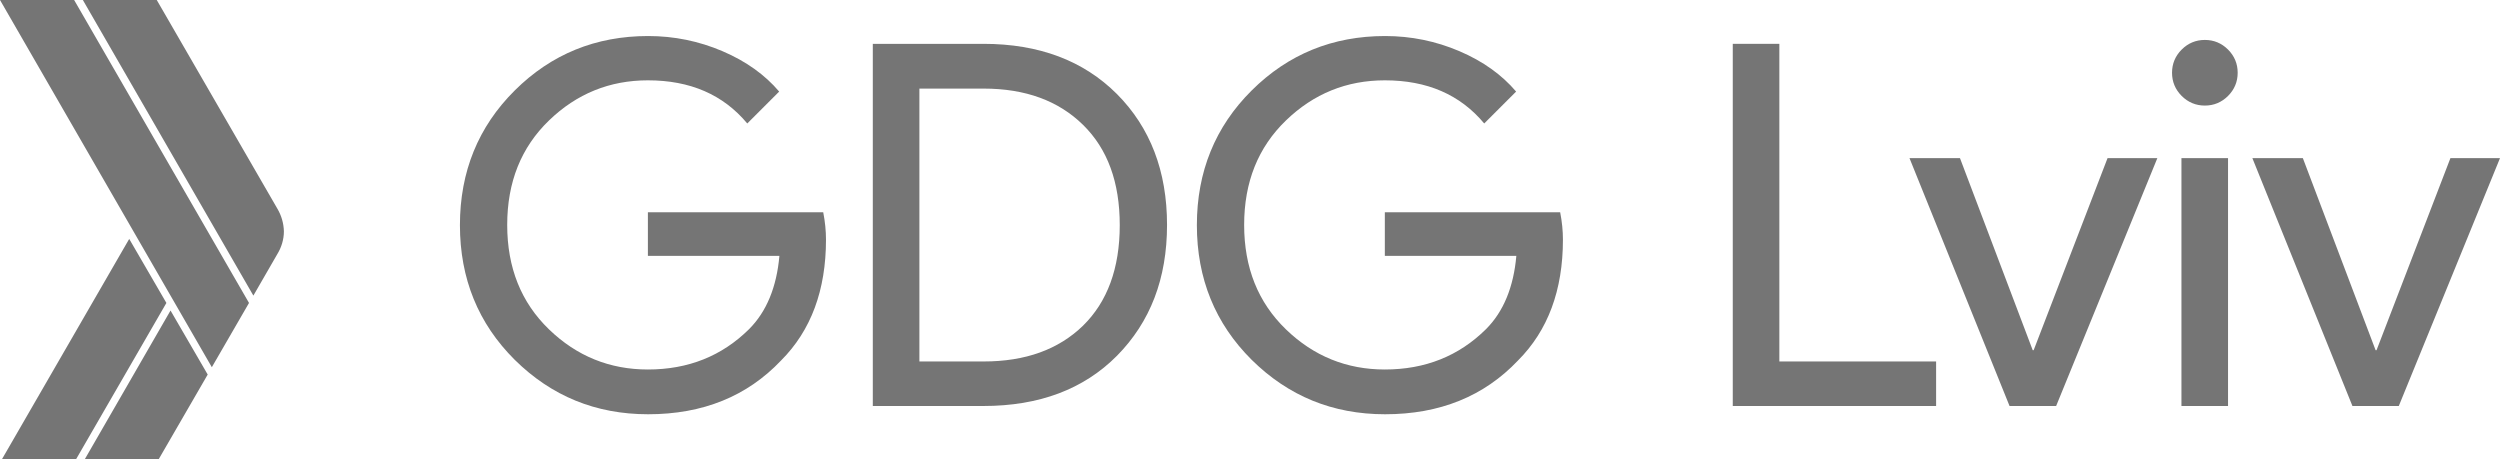
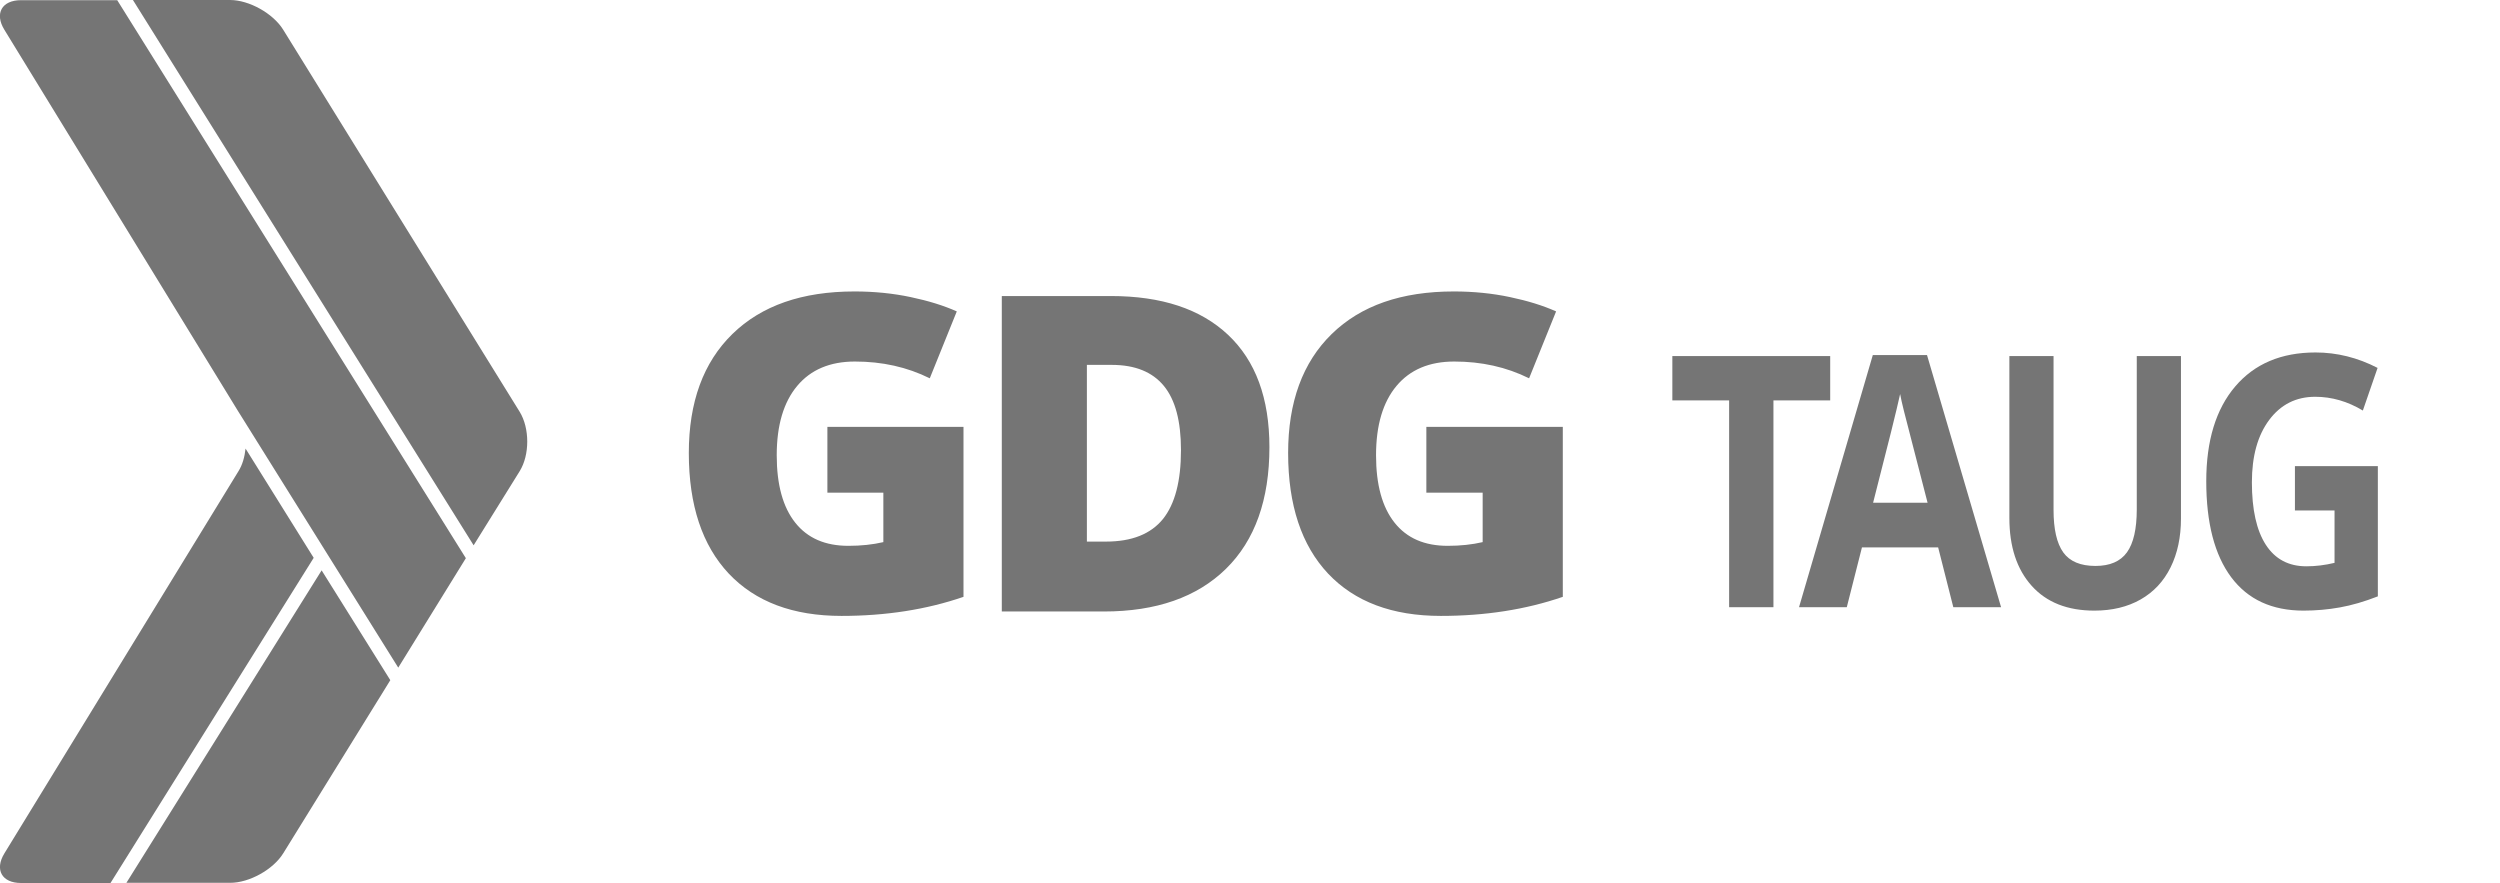
- <svg xmlns="http://www.w3.org/2000/svg" id="Layer_4" viewBox="95 151 1089.3 200">
-   <style>.st0{fill:#757575;}</style>
-   <g id="XMLID_6_">
-     <path id="XMLID_3_" class="st0" d="M454.9 255.4c0 22-6.5 39.6-19.6 52.7-14.8 15.6-34.1 23.4-57.9 23.4-22.8 0-42.1-7.9-58.1-23.7-15.9-15.8-23.9-35.4-23.9-58.7s8-42.9 23.9-58.7 35.3-23.7 58.1-23.7c11.3 0 22.1 2.2 32.4 6.6 10.3 4.4 18.5 10.3 24.7 17.6l-13.9 13.9c-10.5-12.6-24.9-18.8-43.3-18.8-16.6 0-31 5.8-43.1 17.5-12.1 11.7-18.2 26.8-18.2 45.5s6.1 33.8 18.2 45.5c12.1 11.7 26.5 17.5 43.1 17.5 17.6 0 32.3-5.9 44.1-17.6 7.6-7.6 12-18.3 13.2-31.9h-57.3v-19h76.4c.8 4.1 1.2 8.1 1.2 11.9z" />
-     <path id="XMLID_20_" class="st0" d="M475.3 327.9V170.1h48.2c24.2 0 43.6 7.3 58.2 21.9 14.5 14.6 21.8 33.6 21.8 57s-7.3 42.3-21.8 57c-14.5 14.6-33.9 21.9-58.2 21.9h-48.2zm20.3-19.4h28c18.2 0 32.6-5.2 43.3-15.6 10.6-10.4 16-25 16-43.8 0-18.7-5.3-33.2-16-43.7s-25.1-15.8-43.3-15.8h-28v118.9z" />
-     <path id="XMLID_23_" class="st0" d="M776 255.4c0 22-6.5 39.6-19.6 52.7-14.8 15.6-34.1 23.4-57.9 23.4-22.8 0-42.1-7.9-58.1-23.7-15.9-15.8-23.9-35.4-23.9-58.7s8-42.9 23.9-58.7 35.3-23.7 58.1-23.7c11.3 0 22.1 2.2 32.4 6.6 10.3 4.4 18.5 10.3 24.7 17.6l-13.9 13.9c-10.5-12.6-24.9-18.8-43.3-18.8-16.6 0-31 5.8-43.1 17.5s-18.2 26.8-18.2 45.5 6.1 33.8 18.2 45.5 26.5 17.5 43.1 17.5c17.6 0 32.3-5.9 44.1-17.6 7.6-7.6 12-18.3 13.2-31.9h-57.3v-19h76.4c.8 4.1 1.2 8.1 1.2 11.9z" />
-     <path id="XMLID_25_" class="st0" d="M850 327.9V170.1h20.3v138.4h68.3v19.4H850z" />
-     <path id="XMLID_27_" class="st0" d="M970.6 327.9l-43.6-108h22l31.7 83.7h.4l32.2-83.7h21.7l-44.1 108h-20.3z" />
-     <path id="XMLID_29_" class="st0" d="M1065.8 192.8c-2.8 2.8-6.2 4.2-10.1 4.2-3.9 0-7.3-1.4-10.1-4.2-2.8-2.8-4.2-6.2-4.2-10.1 0-3.9 1.4-7.3 4.2-10.1 2.8-2.8 6.2-4.2 10.1-4.2 3.9 0 7.3 1.4 10.1 4.2 2.8 2.8 4.2 6.2 4.2 10.1 0 3.9-1.4 7.3-4.2 10.1zm0 135.1h-20.3v-108h20.3v108z" />
-     <path id="XMLID_32_" class="st0" d="M1120 327.9l-43.6-108h22l31.7 83.7h.4l32.2-83.7h21.6l-44.1 108H1120z" />
+ <svg xmlns="http://www.w3.org/2000/svg" id="Layer_1" viewBox="-50.7 200.7 1416.2 500.2">
+   <style id="style3">.st0{fill:#757575}</style>
+   <g id="g5">
+     <path class="st0" d="M213.2 516.9L15.7 200.8h-54.5c-10.9 0-15.1 7.6-9.4 16.8L84.4 434l.7 1.1 89.8 143.8 38.3-62zm30.5-49.3c5.7-9.2 5.7-24.3 0-33.6l-134-216.5c-5.7-9.2-19.3-16.8-30.1-16.8h-55l193 308.9 26.1-42zm-112.2 56.2l-110.6 177h58.8c10.8 0 24.4-7.5 30.1-16.8l53.5-86.5c.2-.3.6-1 1.5-2.4l5.6-9.1-38.9-62.2zm-47.1-56.2L-48.2 684.1c-5.7 9.3-1.4 16.8 9.4 16.8h50.7L127 516.7l-38.6-61.9c-.5 4.8-1.8 9.3-4 12.8z" id="path7" />
  </g>
-   <g id="XMLID_261_">
-     <path id="XMLID_259_" class="st0" d="M127.3 151H95l92.3 160 16.2-28-76.2-132z" />
-     <path id="XMLID_258_" class="st0" d="M215.9 242l-52.6-91h-32.2l74.3 128.8 10.5-18.2c1.7-2.8 2.8-6.2 2.8-9.8-.1-3.6-1.1-6.9-2.8-9.8z" />
-     <path id="XMLID_257_" class="st0" d="M151.3 255.1L95.9 351h32.3l39.3-68-16.2-27.9z" />
-     <path id="XMLID_256_" class="st0" d="M169.3 286.3L132 351h32.2l21.3-36.8-16.2-27.9z" />
+   <g id="g9">
+     <path class="st0" d="M418 442.5h77.1v96.3c-20.9 7.2-44 10.8-69.1 10.8-27.5 0-48.8-8-63.9-24-15-16-22.6-38.7-22.6-68.3 0-28.8 8.2-51.3 24.7-67.4 16.5-16.1 39.5-24.1 69.2-24.1 11.2 0 21.9 1.1 31.8 3.2 10 2.1 18.7 4.8 26.1 8.1L476 415c-12.9-6.4-27-9.5-42.4-9.5-14.1 0-25 4.6-32.7 13.8-7.7 9.2-11.6 22.3-11.6 39.3 0 16.7 3.5 29.4 10.5 38.2 7 8.8 17 13.1 30.1 13.1 7.2 0 13.8-.7 19.8-2.1v-28H418v-37.3zM668.4 454c0 29.8-8.2 52.8-24.6 68.9-16.4 16.1-39.5 24.2-69.2 24.2h-57.8V368.4h61.8c28.7 0 50.8 7.3 66.4 22 15.6 14.7 23.4 35.9 23.4 63.6zm-50.1 1.7c0-16.4-3.2-28.5-9.7-36.4s-16.3-11.9-29.5-11.9H565v100.1h10.8c14.7 0 25.4-4.3 32.3-12.8 6.8-8.5 10.2-21.5 10.2-39zm139.2-13.2h77.1v96.3c-20.9 7.2-44 10.8-69.1 10.8-27.5 0-48.8-8-63.9-24-15-16-22.6-38.7-22.6-68.3 0-28.8 8.2-51.3 24.7-67.4 16.5-16.1 39.5-24.1 69.2-24.1 11.2 0 21.9 1.1 31.8 3.2 10 2.1 18.7 4.8 26.1 8.1L815.5 415c-12.9-6.4-27-9.5-42.4-9.5-14.1 0-25 4.6-32.7 13.8-7.7 9.2-11.6 22.3-11.6 39.3 0 16.7 3.5 29.4 10.5 38.2 7 8.8 17 13.1 30.1 13.1 7.2 0 13.8-.7 19.8-2.1v-28h-31.9v-37.3h.2z" id="path11" />
+   </g>
+   <g id="g13">
+     <text y="496.967" x="979.044" id="title" style="line-height:125%;-inkscape-font-specification:'Open Sans, Bold';text-align:start" transform="scale(.91245 1.09595)" font-weight="700" font-size="181.817" font-family="Open Sans" letter-spacing="-10.307" fill="#757575">TAUG</text>
  </g>
</svg>
